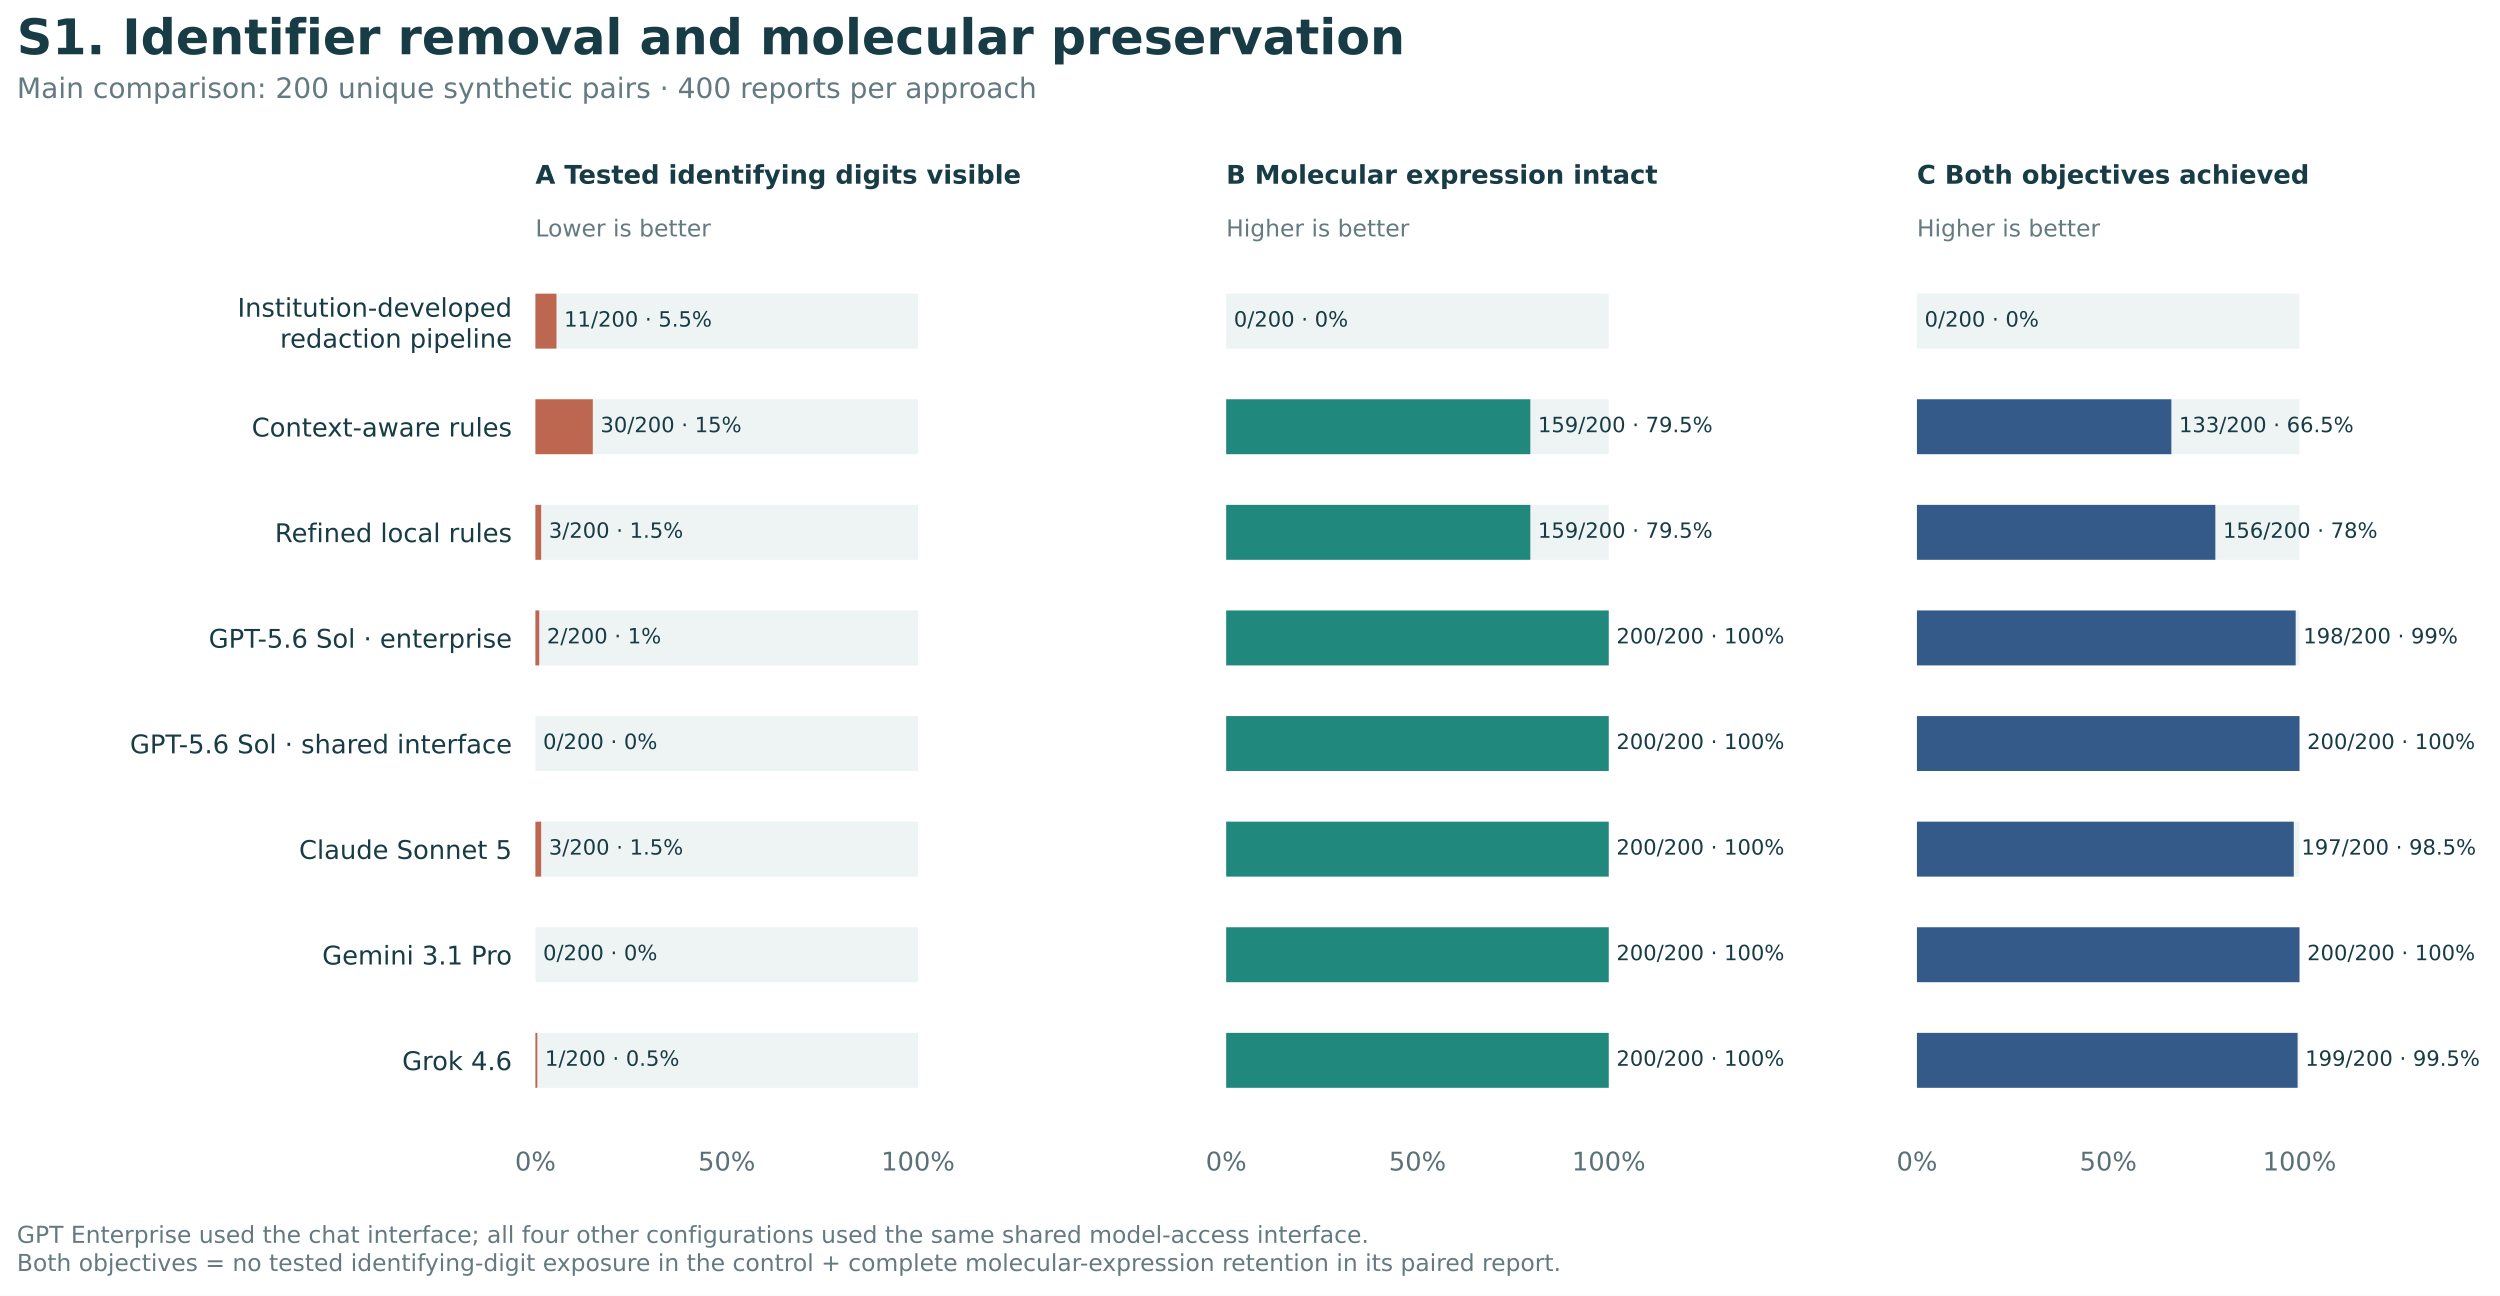
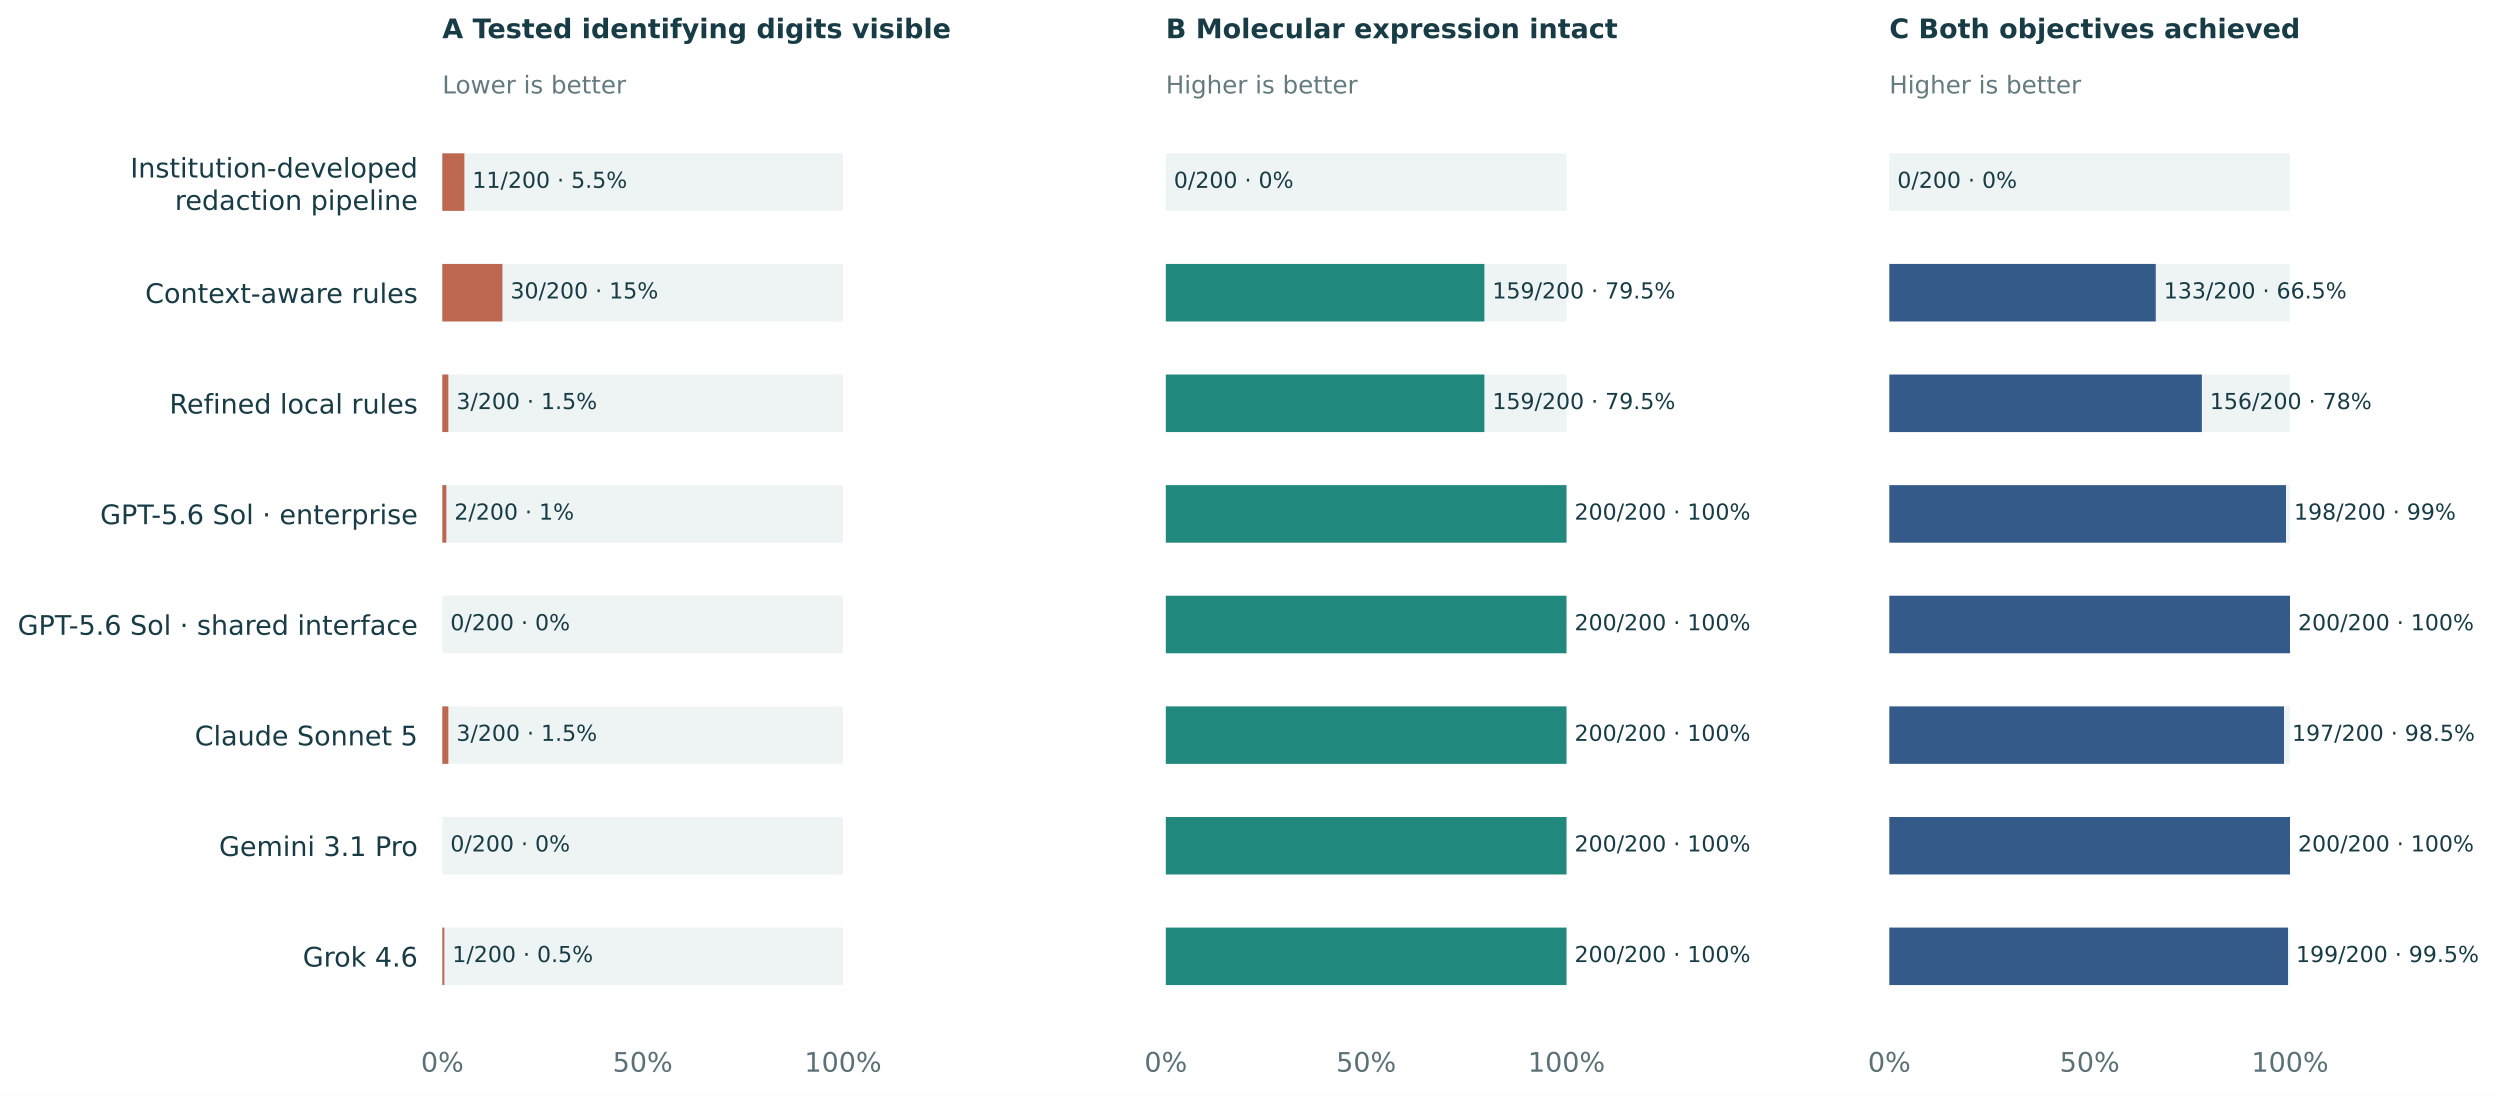
- <svg xmlns="http://www.w3.org/2000/svg" width="1067.4pt" height="553.267pt" viewBox="0 0 1067.4 553.267" version="1.1">
+ <svg xmlns="http://www.w3.org/2000/svg" width="1019.111pt" height="446.718pt" viewBox="0 0 1019.111 446.718" version="1.1">
  <defs>
    <style type="text/css">*{stroke-linejoin: round; stroke-linecap: butt}</style>
  </defs>
  <g id="figure_1">
    <g id="patch_1">
-       <path d="M 0 553.267  L 1067.4 553.267  L 1067.4 0  L 0 0  z " style="fill: #ffffff" />
+       <path d="M 0 446.718  L 1019.111 446.718  L 1019.111 0  L 0 0  z " style="fill: #ffffff" />
    </g>
    <g id="axes_1">
      <g id="patch_2">
-         <path d="M 228.6 481.392  L 470.344 481.392  L 470.344 108.432  L 228.6 108.432  z " style="fill: #ffffff" />
+         <path d="M 180.311 418.518  L 422.055 418.518  L 422.055 45.558  L 180.311 45.558  z " style="fill: #ffffff" />
      </g>
      <g id="patch_3">
-         <path d="M 228.6 125.385  L 391.941 125.385  L 391.941 148.83  L 228.6 148.83  z " clip-path="url(#pdbb8a0cc66)" style="fill: #eef3f3" />
+         <path d="M 180.311 62.511  L 343.652 62.511  L 343.652 85.956  L 180.311 85.956  z " clip-path="url(#p57d43b1dcf)" style="fill: #eef3f3" />
      </g>
      <g id="patch_4">
-         <path d="M 228.6 170.472  L 391.941 170.472  L 391.941 193.917  L 228.6 193.917  z " clip-path="url(#pdbb8a0cc66)" style="fill: #eef3f3" />
+         <path d="M 180.311 107.598  L 343.652 107.598  L 343.652 131.043  L 180.311 131.043  z " clip-path="url(#p57d43b1dcf)" style="fill: #eef3f3" />
      </g>
      <g id="patch_5">
-         <path d="M 228.6 215.559  L 391.941 215.559  L 391.941 239.004  L 228.6 239.004  z " clip-path="url(#pdbb8a0cc66)" style="fill: #eef3f3" />
+         <path d="M 180.311 152.685  L 343.652 152.685  L 343.652 176.13  L 180.311 176.13  z " clip-path="url(#p57d43b1dcf)" style="fill: #eef3f3" />
      </g>
      <g id="patch_6">
-         <path d="M 228.6 260.646  L 391.941 260.646  L 391.941 284.091  L 228.6 284.091  z " clip-path="url(#pdbb8a0cc66)" style="fill: #eef3f3" />
+         <path d="M 180.311 197.772  L 343.652 197.772  L 343.652 221.217  L 180.311 221.217  z " clip-path="url(#p57d43b1dcf)" style="fill: #eef3f3" />
      </g>
      <g id="patch_7">
-         <path d="M 228.6 305.733  L 391.941 305.733  L 391.941 329.178  L 228.6 329.178  z " clip-path="url(#pdbb8a0cc66)" style="fill: #eef3f3" />
+         <path d="M 180.311 242.859  L 343.652 242.859  L 343.652 266.304  L 180.311 266.304  z " clip-path="url(#p57d43b1dcf)" style="fill: #eef3f3" />
      </g>
      <g id="patch_8">
-         <path d="M 228.6 350.82  L 391.941 350.82  L 391.941 374.265  L 228.6 374.265  z " clip-path="url(#pdbb8a0cc66)" style="fill: #eef3f3" />
+         <path d="M 180.311 287.946  L 343.652 287.946  L 343.652 311.391  L 180.311 311.391  z " clip-path="url(#p57d43b1dcf)" style="fill: #eef3f3" />
      </g>
      <g id="patch_9">
-         <path d="M 228.6 395.907  L 391.941 395.907  L 391.941 419.352  L 228.6 419.352  z " clip-path="url(#pdbb8a0cc66)" style="fill: #eef3f3" />
+         <path d="M 180.311 333.033  L 343.652 333.033  L 343.652 356.479  L 180.311 356.479  z " clip-path="url(#p57d43b1dcf)" style="fill: #eef3f3" />
      </g>
      <g id="patch_10">
-         <path d="M 228.6 440.994  L 391.941 440.994  L 391.941 464.439  L 228.6 464.439  z " clip-path="url(#pdbb8a0cc66)" style="fill: #eef3f3" />
+         <path d="M 180.311 378.12  L 343.652 378.12  L 343.652 401.566  L 180.311 401.566  z " clip-path="url(#p57d43b1dcf)" style="fill: #eef3f3" />
      </g>
      <g id="patch_11">
-         <path d="M 228.6 125.385  L 237.584 125.385  L 237.584 148.83  L 228.6 148.83  z " clip-path="url(#pdbb8a0cc66)" style="fill: #bd6650" />
+         <path d="M 180.311 62.511  L 189.295 62.511  L 189.295 85.956  L 180.311 85.956  z " clip-path="url(#p57d43b1dcf)" style="fill: #bd6650" />
      </g>
      <g id="patch_12">
-         <path d="M 228.6 170.472  L 253.101 170.472  L 253.101 193.917  L 228.6 193.917  z " clip-path="url(#pdbb8a0cc66)" style="fill: #bd6650" />
+         <path d="M 180.311 107.598  L 204.812 107.598  L 204.812 131.043  L 180.311 131.043  z " clip-path="url(#p57d43b1dcf)" style="fill: #bd6650" />
      </g>
      <g id="patch_13">
-         <path d="M 228.6 215.559  L 231.05 215.559  L 231.05 239.004  L 228.6 239.004  z " clip-path="url(#pdbb8a0cc66)" style="fill: #bd6650" />
+         <path d="M 180.311 152.685  L 182.761 152.685  L 182.761 176.13  L 180.311 176.13  z " clip-path="url(#p57d43b1dcf)" style="fill: #bd6650" />
      </g>
      <g id="patch_14">
-         <path d="M 228.6 260.646  L 230.233 260.646  L 230.233 284.091  L 228.6 284.091  z " clip-path="url(#pdbb8a0cc66)" style="fill: #bd6650" />
+         <path d="M 180.311 197.772  L 181.945 197.772  L 181.945 221.217  L 180.311 221.217  z " clip-path="url(#p57d43b1dcf)" style="fill: #bd6650" />
      </g>
      <g id="patch_15">
-         <path d="M 228.6 305.733  L 228.6 305.733  L 228.6 329.178  L 228.6 329.178  z " clip-path="url(#pdbb8a0cc66)" style="fill: #bd6650" />
+         <path d="M 180.311 242.859  L 180.311 242.859  L 180.311 266.304  L 180.311 266.304  z " clip-path="url(#p57d43b1dcf)" style="fill: #bd6650" />
      </g>
      <g id="patch_16">
-         <path d="M 228.6 350.82  L 231.05 350.82  L 231.05 374.265  L 228.6 374.265  z " clip-path="url(#pdbb8a0cc66)" style="fill: #bd6650" />
+         <path d="M 180.311 287.946  L 182.761 287.946  L 182.761 311.391  L 180.311 311.391  z " clip-path="url(#p57d43b1dcf)" style="fill: #bd6650" />
      </g>
      <g id="patch_17">
-         <path d="M 228.6 395.907  L 228.6 395.907  L 228.6 419.352  L 228.6 419.352  z " clip-path="url(#pdbb8a0cc66)" style="fill: #bd6650" />
+         <path d="M 180.311 333.033  L 180.311 333.033  L 180.311 356.479  L 180.311 356.479  z " clip-path="url(#p57d43b1dcf)" style="fill: #bd6650" />
      </g>
      <g id="patch_18">
-         <path d="M 228.6 440.994  L 229.417 440.994  L 229.417 464.439  L 228.6 464.439  z " clip-path="url(#pdbb8a0cc66)" style="fill: #bd6650" />
+         <path d="M 180.311 378.12  L 181.128 378.12  L 181.128 401.566  L 180.311 401.566  z " clip-path="url(#p57d43b1dcf)" style="fill: #bd6650" />
      </g>
      <g id="matplotlib.axis_1">
        <g id="xtick_1">
          <g id="line2d_1" />
          <g id="text_1">
-             <text style="font-size: 11px; font-family: 'DejaVu Sans'; text-anchor: middle; fill: #5b7077" x="228.6" y="499.749" transform="rotate(-0 228.6 499.7494)">0%</text>
+             <text style="font-size: 11px; font-family: 'DejaVu Sans'; text-anchor: middle; fill: #5b7077" x="180.311" y="436.876" transform="rotate(-0 180.3111 436.8757)">0%</text>
          </g>
        </g>
        <g id="xtick_2">
          <g id="line2d_2" />
          <g id="text_2">
-             <text style="font-size: 11px; font-family: 'DejaVu Sans'; text-anchor: middle; fill: #5b7077" x="310.27" y="499.749" transform="rotate(-0 310.2703 499.7494)">50%</text>
+             <text style="font-size: 11px; font-family: 'DejaVu Sans'; text-anchor: middle; fill: #5b7077" x="261.981" y="436.876" transform="rotate(-0 261.9814 436.8757)">50%</text>
          </g>
        </g>
        <g id="xtick_3">
          <g id="line2d_3" />
          <g id="text_3">
-             <text style="font-size: 11px; font-family: 'DejaVu Sans'; text-anchor: middle; fill: #5b7077" x="391.941" y="499.749" transform="rotate(-0 391.9407 499.7494)">100%</text>
+             <text style="font-size: 11px; font-family: 'DejaVu Sans'; text-anchor: middle; fill: #5b7077" x="343.652" y="436.876" transform="rotate(-0 343.6518 436.8757)">100%</text>
          </g>
        </g>
      </g>
      <g id="matplotlib.axis_2">
        <g id="ytick_1">
          <g id="line2d_4" />
          <g id="text_4">
-             <text style="font-size: 11px; font-family: 'DejaVu Sans'; fill: #183c46" transform="translate(101.4105 135.2355)">Institution-developed</text>
-             <text style="font-size: 11px; font-family: 'DejaVu Sans'; fill: #183c46" transform="translate(119.5708 148.4385)">redaction pipeline</text>
+             <text style="font-size: 11px; font-family: 'DejaVu Sans'; fill: #183c46" transform="translate(53.12156 72.36181)">Institution-developed</text>
+             <text style="font-size: 11px; font-family: 'DejaVu Sans'; fill: #183c46" transform="translate(71.28187 85.56482)">redaction pipeline</text>
          </g>
        </g>
        <g id="ytick_2">
          <g id="line2d_5" />
          <g id="text_5">
-             <text style="font-size: 11px; font-family: 'DejaVu Sans'; text-anchor: end; fill: #183c46" x="218.6" y="186.374" transform="rotate(-0 218.6 186.3735)">Context-aware rules</text>
+             <text style="font-size: 11px; font-family: 'DejaVu Sans'; text-anchor: end; fill: #183c46" x="170.311" y="123.5" transform="rotate(-0 170.3111 123.4998)">Context-aware rules</text>
          </g>
        </g>
        <g id="ytick_3">
          <g id="line2d_6" />
          <g id="text_6">
-             <text style="font-size: 11px; font-family: 'DejaVu Sans'; text-anchor: end; fill: #183c46" x="218.6" y="231.461" transform="rotate(-0 218.6 231.4606)">Refined local rules</text>
+             <text style="font-size: 11px; font-family: 'DejaVu Sans'; text-anchor: end; fill: #183c46" x="170.311" y="168.587" transform="rotate(-0 170.3111 168.5869)">Refined local rules</text>
          </g>
        </g>
        <g id="ytick_4">
          <g id="line2d_7" />
          <g id="text_7">
-             <text style="font-size: 11px; font-family: 'DejaVu Sans'; text-anchor: end; fill: #183c46" x="218.6" y="276.548" transform="rotate(-0 218.6 276.5476)">GPT-5.6 Sol · enterprise</text>
+             <text style="font-size: 11px; font-family: 'DejaVu Sans'; text-anchor: end; fill: #183c46" x="170.311" y="213.674" transform="rotate(-0 170.3111 213.6739)">GPT-5.6 Sol · enterprise</text>
          </g>
        </g>
        <g id="ytick_5">
          <g id="line2d_8" />
          <g id="text_8">
-             <text style="font-size: 11px; font-family: 'DejaVu Sans'; text-anchor: end; fill: #183c46" x="218.6" y="321.635" transform="rotate(-0 218.6 321.6347)">GPT-5.6 Sol · shared interface</text>
+             <text style="font-size: 11px; font-family: 'DejaVu Sans'; text-anchor: end; fill: #183c46" x="170.311" y="258.761" transform="rotate(-0 170.3111 258.7609)">GPT-5.6 Sol · shared interface</text>
          </g>
        </g>
        <g id="ytick_6">
          <g id="line2d_9" />
          <g id="text_9">
-             <text style="font-size: 11px; font-family: 'DejaVu Sans'; text-anchor: end; fill: #183c46" x="218.6" y="366.722" transform="rotate(-0 218.6 366.7217)">Claude Sonnet 5</text>
+             <text style="font-size: 11px; font-family: 'DejaVu Sans'; text-anchor: end; fill: #183c46" x="170.311" y="303.848" transform="rotate(-0 170.3111 303.848)">Claude Sonnet 5</text>
          </g>
        </g>
        <g id="ytick_7">
          <g id="line2d_10" />
          <g id="text_10">
-             <text style="font-size: 11px; font-family: 'DejaVu Sans'; text-anchor: end; fill: #183c46" x="218.6" y="411.809" transform="rotate(-0 218.6 411.8087)">Gemini 3.1 Pro</text>
+             <text style="font-size: 11px; font-family: 'DejaVu Sans'; text-anchor: end; fill: #183c46" x="170.311" y="348.935" transform="rotate(-0 170.3111 348.935)">Gemini 3.1 Pro</text>
          </g>
        </g>
        <g id="ytick_8">
          <g id="line2d_11" />
          <g id="text_11">
-             <text style="font-size: 11px; font-family: 'DejaVu Sans'; text-anchor: end; fill: #183c46" x="218.6" y="456.896" transform="rotate(-0 218.6 456.8958)">Grok 4.6</text>
+             <text style="font-size: 11px; font-family: 'DejaVu Sans'; text-anchor: end; fill: #183c46" x="170.311" y="394.022" transform="rotate(-0 170.3111 394.0221)">Grok 4.6</text>
          </g>
        </g>
      </g>
      <g id="text_12">
-         <text style="font-size: 9px; font-family: 'DejaVu Sans'; text-anchor: start; fill: #183c46" x="240.851" y="139.445" transform="rotate(-0 240.8505 139.4452)">11/200 · 5.5%</text>
+         <text style="font-size: 9px; font-family: 'DejaVu Sans'; text-anchor: start; fill: #183c46" x="192.562" y="76.572" transform="rotate(-0 192.5616 76.57153)">11/200 · 5.5%</text>
      </g>
      <g id="text_13">
-         <text style="font-size: 9px; font-family: 'DejaVu Sans'; text-anchor: start; fill: #183c46" x="256.368" y="184.532" transform="rotate(-0 256.3679 184.5323)">30/200 · 15%</text>
+         <text style="font-size: 9px; font-family: 'DejaVu Sans'; text-anchor: start; fill: #183c46" x="208.079" y="121.659" transform="rotate(-0 208.079 121.6586)">30/200 · 15%</text>
      </g>
      <g id="text_14">
-         <text style="font-size: 9px; font-family: 'DejaVu Sans'; text-anchor: start; fill: #183c46" x="234.317" y="229.619" transform="rotate(-0 234.3169 229.6193)">3/200 · 1.5%</text>
+         <text style="font-size: 9px; font-family: 'DejaVu Sans'; text-anchor: start; fill: #183c46" x="186.028" y="166.746" transform="rotate(-0 186.028 166.7456)">3/200 · 1.5%</text>
      </g>
      <g id="text_15">
-         <text style="font-size: 9px; font-family: 'DejaVu Sans'; text-anchor: start; fill: #183c46" x="233.5" y="274.706" transform="rotate(-0 233.5002 274.7064)">2/200 · 1%</text>
+         <text style="font-size: 9px; font-family: 'DejaVu Sans'; text-anchor: start; fill: #183c46" x="185.211" y="211.833" transform="rotate(-0 185.2113 211.8327)">2/200 · 1%</text>
      </g>
      <g id="text_16">
-         <text style="font-size: 9px; font-family: 'DejaVu Sans'; text-anchor: start; fill: #183c46" x="231.867" y="319.793" transform="rotate(-0 231.8668 319.7934)">0/200 · 0%</text>
+         <text style="font-size: 9px; font-family: 'DejaVu Sans'; text-anchor: start; fill: #183c46" x="183.578" y="256.92" transform="rotate(-0 183.5779 256.9197)">0/200 · 0%</text>
      </g>
      <g id="text_17">
-         <text style="font-size: 9px; font-family: 'DejaVu Sans'; text-anchor: start; fill: #183c46" x="234.317" y="364.88" transform="rotate(-0 234.3169 364.8805)">3/200 · 1.5%</text>
+         <text style="font-size: 9px; font-family: 'DejaVu Sans'; text-anchor: start; fill: #183c46" x="186.028" y="302.007" transform="rotate(-0 186.028 302.0067)">3/200 · 1.5%</text>
      </g>
      <g id="text_18">
-         <text style="font-size: 9px; font-family: 'DejaVu Sans'; text-anchor: start; fill: #183c46" x="231.867" y="409.967" transform="rotate(-0 231.8668 409.9675)">0/200 · 0%</text>
+         <text style="font-size: 9px; font-family: 'DejaVu Sans'; text-anchor: start; fill: #183c46" x="183.578" y="347.094" transform="rotate(-0 183.5779 347.0938)">0/200 · 0%</text>
      </g>
      <g id="text_19">
-         <text style="font-size: 9px; font-family: 'DejaVu Sans'; text-anchor: start; fill: #183c46" x="232.684" y="455.055" transform="rotate(-0 232.6835 455.0545)">1/200 · 0.5%</text>
+         <text style="font-size: 9px; font-family: 'DejaVu Sans'; text-anchor: start; fill: #183c46" x="184.395" y="392.181" transform="rotate(-0 184.3946 392.1808)">1/200 · 0.5%</text>
      </g>
      <g id="text_20">
-         <text style="font-size: 10px; font-family: 'DejaVu Sans'; text-anchor: start; fill: #637a80" x="228.6" y="100.973" transform="rotate(-0 228.6 100.9728)">Lower is better</text>
+         <text style="font-size: 10px; font-family: 'DejaVu Sans'; text-anchor: start; fill: #637a80" x="180.311" y="38.099" transform="rotate(-0 180.3111 38.09908)">Lower is better</text>
      </g>
      <g id="text_21">
-         <text style="font-weight: 700; font-size: 11px; font-family: 'DejaVu Sans'; text-anchor: start; fill: #183c46" x="228.6" y="78.432" transform="rotate(-0 228.6 78.432)">A  Tested identifying digits visible</text>
+         <text style="font-weight: 700; font-size: 11px; font-family: 'DejaVu Sans'; text-anchor: start; fill: #183c46" x="180.311" y="15.558" transform="rotate(-0 180.3111 15.55828)">A  Tested identifying digits visible</text>
      </g>
    </g>
    <g id="axes_2">
      <g id="patch_19">
-         <path d="M 523.528 481.392  L 765.272 481.392  L 765.272 108.432  L 523.528 108.432  z " style="fill: #ffffff" />
+         <path d="M 475.239 418.518  L 716.983 418.518  L 716.983 45.558  L 475.239 45.558  z " style="fill: #ffffff" />
      </g>
      <g id="patch_20">
-         <path d="M 523.528 125.385  L 686.869 125.385  L 686.869 148.83  L 523.528 148.83  z " clip-path="url(#p8f6a09b029)" style="fill: #eef3f3" />
+         <path d="M 475.239 62.511  L 638.58 62.511  L 638.58 85.956  L 475.239 85.956  z " clip-path="url(#p6635a511fb)" style="fill: #eef3f3" />
      </g>
      <g id="patch_21">
-         <path d="M 523.528 170.472  L 686.869 170.472  L 686.869 193.917  L 523.528 193.917  z " clip-path="url(#p8f6a09b029)" style="fill: #eef3f3" />
+         <path d="M 475.239 107.598  L 638.58 107.598  L 638.58 131.043  L 475.239 131.043  z " clip-path="url(#p6635a511fb)" style="fill: #eef3f3" />
      </g>
      <g id="patch_22">
-         <path d="M 523.528 215.559  L 686.869 215.559  L 686.869 239.004  L 523.528 239.004  z " clip-path="url(#p8f6a09b029)" style="fill: #eef3f3" />
+         <path d="M 475.239 152.685  L 638.58 152.685  L 638.58 176.13  L 475.239 176.13  z " clip-path="url(#p6635a511fb)" style="fill: #eef3f3" />
      </g>
      <g id="patch_23">
-         <path d="M 523.528 260.646  L 686.869 260.646  L 686.869 284.091  L 523.528 284.091  z " clip-path="url(#p8f6a09b029)" style="fill: #eef3f3" />
+         <path d="M 475.239 197.772  L 638.58 197.772  L 638.58 221.217  L 475.239 221.217  z " clip-path="url(#p6635a511fb)" style="fill: #eef3f3" />
      </g>
      <g id="patch_24">
-         <path d="M 523.528 305.733  L 686.869 305.733  L 686.869 329.178  L 523.528 329.178  z " clip-path="url(#p8f6a09b029)" style="fill: #eef3f3" />
+         <path d="M 475.239 242.859  L 638.58 242.859  L 638.58 266.304  L 475.239 266.304  z " clip-path="url(#p6635a511fb)" style="fill: #eef3f3" />
      </g>
      <g id="patch_25">
-         <path d="M 523.528 350.82  L 686.869 350.82  L 686.869 374.265  L 523.528 374.265  z " clip-path="url(#p8f6a09b029)" style="fill: #eef3f3" />
+         <path d="M 475.239 287.946  L 638.58 287.946  L 638.58 311.391  L 475.239 311.391  z " clip-path="url(#p6635a511fb)" style="fill: #eef3f3" />
      </g>
      <g id="patch_26">
-         <path d="M 523.528 395.907  L 686.869 395.907  L 686.869 419.352  L 523.528 419.352  z " clip-path="url(#p8f6a09b029)" style="fill: #eef3f3" />
+         <path d="M 475.239 333.033  L 638.58 333.033  L 638.58 356.479  L 475.239 356.479  z " clip-path="url(#p6635a511fb)" style="fill: #eef3f3" />
      </g>
      <g id="patch_27">
-         <path d="M 523.528 440.994  L 686.869 440.994  L 686.869 464.439  L 523.528 464.439  z " clip-path="url(#p8f6a09b029)" style="fill: #eef3f3" />
+         <path d="M 475.239 378.12  L 638.58 378.12  L 638.58 401.566  L 475.239 401.566  z " clip-path="url(#p6635a511fb)" style="fill: #eef3f3" />
      </g>
      <g id="patch_28">
-         <path d="M 523.528 125.385  L 523.528 125.385  L 523.528 148.83  L 523.528 148.83  z " clip-path="url(#p8f6a09b029)" style="fill: #21887d" />
+         <path d="M 475.239 62.511  L 475.239 62.511  L 475.239 85.956  L 475.239 85.956  z " clip-path="url(#p6635a511fb)" style="fill: #21887d" />
      </g>
      <g id="patch_29">
-         <path d="M 523.528 170.472  L 653.384 170.472  L 653.384 193.917  L 523.528 193.917  z " clip-path="url(#p8f6a09b029)" style="fill: #21887d" />
+         <path d="M 475.239 107.598  L 605.095 107.598  L 605.095 131.043  L 475.239 131.043  z " clip-path="url(#p6635a511fb)" style="fill: #21887d" />
      </g>
      <g id="patch_30">
-         <path d="M 523.528 215.559  L 653.384 215.559  L 653.384 239.004  L 523.528 239.004  z " clip-path="url(#p8f6a09b029)" style="fill: #21887d" />
+         <path d="M 475.239 152.685  L 605.095 152.685  L 605.095 176.13  L 475.239 176.13  z " clip-path="url(#p6635a511fb)" style="fill: #21887d" />
      </g>
      <g id="patch_31">
-         <path d="M 523.528 260.646  L 686.869 260.646  L 686.869 284.091  L 523.528 284.091  z " clip-path="url(#p8f6a09b029)" style="fill: #21887d" />
+         <path d="M 475.239 197.772  L 638.58 197.772  L 638.58 221.217  L 475.239 221.217  z " clip-path="url(#p6635a511fb)" style="fill: #21887d" />
      </g>
      <g id="patch_32">
-         <path d="M 523.528 305.733  L 686.869 305.733  L 686.869 329.178  L 523.528 329.178  z " clip-path="url(#p8f6a09b029)" style="fill: #21887d" />
+         <path d="M 475.239 242.859  L 638.58 242.859  L 638.58 266.304  L 475.239 266.304  z " clip-path="url(#p6635a511fb)" style="fill: #21887d" />
      </g>
      <g id="patch_33">
-         <path d="M 523.528 350.82  L 686.869 350.82  L 686.869 374.265  L 523.528 374.265  z " clip-path="url(#p8f6a09b029)" style="fill: #21887d" />
+         <path d="M 475.239 287.946  L 638.58 287.946  L 638.58 311.391  L 475.239 311.391  z " clip-path="url(#p6635a511fb)" style="fill: #21887d" />
      </g>
      <g id="patch_34">
-         <path d="M 523.528 395.907  L 686.869 395.907  L 686.869 419.352  L 523.528 419.352  z " clip-path="url(#p8f6a09b029)" style="fill: #21887d" />
+         <path d="M 475.239 333.033  L 638.58 333.033  L 638.58 356.479  L 475.239 356.479  z " clip-path="url(#p6635a511fb)" style="fill: #21887d" />
      </g>
      <g id="patch_35">
-         <path d="M 523.528 440.994  L 686.869 440.994  L 686.869 464.439  L 523.528 464.439  z " clip-path="url(#p8f6a09b029)" style="fill: #21887d" />
+         <path d="M 475.239 378.12  L 638.58 378.12  L 638.58 401.566  L 475.239 401.566  z " clip-path="url(#p6635a511fb)" style="fill: #21887d" />
      </g>
      <g id="matplotlib.axis_3">
        <g id="xtick_4">
          <g id="line2d_12" />
          <g id="text_22">
-             <text style="font-size: 11px; font-family: 'DejaVu Sans'; text-anchor: middle; fill: #5b7077" x="523.528" y="499.749" transform="rotate(-0 523.5279 499.7494)">0%</text>
+             <text style="font-size: 11px; font-family: 'DejaVu Sans'; text-anchor: middle; fill: #5b7077" x="475.239" y="436.876" transform="rotate(-0 475.239 436.8757)">0%</text>
          </g>
        </g>
        <g id="xtick_5">
          <g id="line2d_13" />
          <g id="text_23">
-             <text style="font-size: 11px; font-family: 'DejaVu Sans'; text-anchor: middle; fill: #5b7077" x="605.198" y="499.749" transform="rotate(-0 605.1982 499.7494)">50%</text>
+             <text style="font-size: 11px; font-family: 'DejaVu Sans'; text-anchor: middle; fill: #5b7077" x="556.909" y="436.876" transform="rotate(-0 556.9093 436.8757)">50%</text>
          </g>
        </g>
        <g id="xtick_6">
          <g id="line2d_14" />
          <g id="text_24">
-             <text style="font-size: 11px; font-family: 'DejaVu Sans'; text-anchor: middle; fill: #5b7077" x="686.869" y="499.749" transform="rotate(-0 686.8686 499.7494)">100%</text>
+             <text style="font-size: 11px; font-family: 'DejaVu Sans'; text-anchor: middle; fill: #5b7077" x="638.58" y="436.876" transform="rotate(-0 638.5797 436.8757)">100%</text>
          </g>
        </g>
      </g>
      <g id="matplotlib.axis_4">
        <g id="ytick_9">
          <g id="line2d_15" />
        </g>
        <g id="ytick_10">
          <g id="line2d_16" />
        </g>
        <g id="ytick_11">
          <g id="line2d_17" />
        </g>
        <g id="ytick_12">
          <g id="line2d_18" />
        </g>
        <g id="ytick_13">
          <g id="line2d_19" />
        </g>
        <g id="ytick_14">
          <g id="line2d_20" />
        </g>
        <g id="ytick_15">
          <g id="line2d_21" />
        </g>
        <g id="ytick_16">
          <g id="line2d_22" />
        </g>
      </g>
      <g id="text_25">
-         <text style="font-size: 9px; font-family: 'DejaVu Sans'; text-anchor: start; fill: #183c46" x="526.795" y="139.445" transform="rotate(-0 526.7947 139.4452)">0/200 · 0%</text>
+         <text style="font-size: 9px; font-family: 'DejaVu Sans'; text-anchor: start; fill: #183c46" x="478.506" y="76.572" transform="rotate(-0 478.5058 76.57153)">0/200 · 0%</text>
      </g>
      <g id="text_26">
-         <text style="font-size: 9px; font-family: 'DejaVu Sans'; text-anchor: start; fill: #183c46" x="656.651" y="184.532" transform="rotate(-0 656.6505 184.5323)">159/200 · 79.5%</text>
+         <text style="font-size: 9px; font-family: 'DejaVu Sans'; text-anchor: start; fill: #183c46" x="608.362" y="121.659" transform="rotate(-0 608.3616 121.6586)">159/200 · 79.5%</text>
      </g>
      <g id="text_27">
-         <text style="font-size: 9px; font-family: 'DejaVu Sans'; text-anchor: start; fill: #183c46" x="656.651" y="229.619" transform="rotate(-0 656.6505 229.6193)">159/200 · 79.5%</text>
+         <text style="font-size: 9px; font-family: 'DejaVu Sans'; text-anchor: start; fill: #183c46" x="608.362" y="166.746" transform="rotate(-0 608.3616 166.7456)">159/200 · 79.5%</text>
      </g>
      <g id="text_28">
-         <text style="font-size: 9px; font-family: 'DejaVu Sans'; text-anchor: start; fill: #183c46" x="690.135" y="274.706" transform="rotate(-0 690.1354 274.7064)">200/200 · 100%</text>
+         <text style="font-size: 9px; font-family: 'DejaVu Sans'; text-anchor: start; fill: #183c46" x="641.846" y="211.833" transform="rotate(-0 641.8465 211.8327)">200/200 · 100%</text>
      </g>
      <g id="text_29">
-         <text style="font-size: 9px; font-family: 'DejaVu Sans'; text-anchor: start; fill: #183c46" x="690.135" y="319.793" transform="rotate(-0 690.1354 319.7934)">200/200 · 100%</text>
+         <text style="font-size: 9px; font-family: 'DejaVu Sans'; text-anchor: start; fill: #183c46" x="641.846" y="256.92" transform="rotate(-0 641.8465 256.9197)">200/200 · 100%</text>
      </g>
      <g id="text_30">
-         <text style="font-size: 9px; font-family: 'DejaVu Sans'; text-anchor: start; fill: #183c46" x="690.135" y="364.88" transform="rotate(-0 690.1354 364.8805)">200/200 · 100%</text>
+         <text style="font-size: 9px; font-family: 'DejaVu Sans'; text-anchor: start; fill: #183c46" x="641.846" y="302.007" transform="rotate(-0 641.8465 302.0067)">200/200 · 100%</text>
      </g>
      <g id="text_31">
-         <text style="font-size: 9px; font-family: 'DejaVu Sans'; text-anchor: start; fill: #183c46" x="690.135" y="409.967" transform="rotate(-0 690.1354 409.9675)">200/200 · 100%</text>
+         <text style="font-size: 9px; font-family: 'DejaVu Sans'; text-anchor: start; fill: #183c46" x="641.846" y="347.094" transform="rotate(-0 641.8465 347.0938)">200/200 · 100%</text>
      </g>
      <g id="text_32">
-         <text style="font-size: 9px; font-family: 'DejaVu Sans'; text-anchor: start; fill: #183c46" x="690.135" y="455.055" transform="rotate(-0 690.1354 455.0545)">200/200 · 100%</text>
+         <text style="font-size: 9px; font-family: 'DejaVu Sans'; text-anchor: start; fill: #183c46" x="641.846" y="392.181" transform="rotate(-0 641.8465 392.1808)">200/200 · 100%</text>
      </g>
      <g id="text_33">
-         <text style="font-size: 10px; font-family: 'DejaVu Sans'; text-anchor: start; fill: #637a80" x="523.528" y="100.973" transform="rotate(-0 523.5279 100.9728)">Higher is better</text>
+         <text style="font-size: 10px; font-family: 'DejaVu Sans'; text-anchor: start; fill: #637a80" x="475.239" y="38.099" transform="rotate(-0 475.239 38.09908)">Higher is better</text>
      </g>
      <g id="text_34">
-         <text style="font-weight: 700; font-size: 11px; font-family: 'DejaVu Sans'; text-anchor: start; fill: #183c46" x="523.528" y="78.432" transform="rotate(-0 523.5279 78.432)">B  Molecular expression intact</text>
+         <text style="font-weight: 700; font-size: 11px; font-family: 'DejaVu Sans'; text-anchor: start; fill: #183c46" x="475.239" y="15.558" transform="rotate(-0 475.239 15.55828)">B  Molecular expression intact</text>
      </g>
    </g>
    <g id="axes_3">
      <g id="patch_36">
-         <path d="M 818.456 481.392  L 1060.2 481.392  L 1060.2 108.432  L 818.456 108.432  z " style="fill: #ffffff" />
+         <path d="M 770.167 418.518  L 1011.911 418.518  L 1011.911 45.558  L 770.167 45.558  z " style="fill: #ffffff" />
      </g>
      <g id="patch_37">
-         <path d="M 818.456 125.385  L 981.796 125.385  L 981.796 148.83  L 818.456 148.83  z " clip-path="url(#p7316c3eb58)" style="fill: #eef3f3" />
+         <path d="M 770.167 62.511  L 933.508 62.511  L 933.508 85.956  L 770.167 85.956  z " clip-path="url(#p2837d4d5ce)" style="fill: #eef3f3" />
      </g>
      <g id="patch_38">
-         <path d="M 818.456 170.472  L 981.796 170.472  L 981.796 193.917  L 818.456 193.917  z " clip-path="url(#p7316c3eb58)" style="fill: #eef3f3" />
+         <path d="M 770.167 107.598  L 933.508 107.598  L 933.508 131.043  L 770.167 131.043  z " clip-path="url(#p2837d4d5ce)" style="fill: #eef3f3" />
      </g>
      <g id="patch_39">
-         <path d="M 818.456 215.559  L 981.796 215.559  L 981.796 239.004  L 818.456 239.004  z " clip-path="url(#p7316c3eb58)" style="fill: #eef3f3" />
+         <path d="M 770.167 152.685  L 933.508 152.685  L 933.508 176.13  L 770.167 176.13  z " clip-path="url(#p2837d4d5ce)" style="fill: #eef3f3" />
      </g>
      <g id="patch_40">
-         <path d="M 818.456 260.646  L 981.796 260.646  L 981.796 284.091  L 818.456 284.091  z " clip-path="url(#p7316c3eb58)" style="fill: #eef3f3" />
+         <path d="M 770.167 197.772  L 933.508 197.772  L 933.508 221.217  L 770.167 221.217  z " clip-path="url(#p2837d4d5ce)" style="fill: #eef3f3" />
      </g>
      <g id="patch_41">
-         <path d="M 818.456 305.733  L 981.796 305.733  L 981.796 329.178  L 818.456 329.178  z " clip-path="url(#p7316c3eb58)" style="fill: #eef3f3" />
+         <path d="M 770.167 242.859  L 933.508 242.859  L 933.508 266.304  L 770.167 266.304  z " clip-path="url(#p2837d4d5ce)" style="fill: #eef3f3" />
      </g>
      <g id="patch_42">
-         <path d="M 818.456 350.82  L 981.796 350.82  L 981.796 374.265  L 818.456 374.265  z " clip-path="url(#p7316c3eb58)" style="fill: #eef3f3" />
+         <path d="M 770.167 287.946  L 933.508 287.946  L 933.508 311.391  L 770.167 311.391  z " clip-path="url(#p2837d4d5ce)" style="fill: #eef3f3" />
      </g>
      <g id="patch_43">
-         <path d="M 818.456 395.907  L 981.796 395.907  L 981.796 419.352  L 818.456 419.352  z " clip-path="url(#p7316c3eb58)" style="fill: #eef3f3" />
+         <path d="M 770.167 333.033  L 933.508 333.033  L 933.508 356.479  L 770.167 356.479  z " clip-path="url(#p2837d4d5ce)" style="fill: #eef3f3" />
      </g>
      <g id="patch_44">
-         <path d="M 818.456 440.994  L 981.796 440.994  L 981.796 464.439  L 818.456 464.439  z " clip-path="url(#p7316c3eb58)" style="fill: #eef3f3" />
+         <path d="M 770.167 378.12  L 933.508 378.12  L 933.508 401.566  L 770.167 401.566  z " clip-path="url(#p2837d4d5ce)" style="fill: #eef3f3" />
      </g>
      <g id="patch_45">
-         <path d="M 818.456 125.385  L 818.456 125.385  L 818.456 148.83  L 818.456 148.83  z " clip-path="url(#p7316c3eb58)" style="fill: #345a89" />
+         <path d="M 770.167 62.511  L 770.167 62.511  L 770.167 85.956  L 770.167 85.956  z " clip-path="url(#p2837d4d5ce)" style="fill: #345a89" />
      </g>
      <g id="patch_46">
-         <path d="M 818.456 170.472  L 927.077 170.472  L 927.077 193.917  L 818.456 193.917  z " clip-path="url(#p7316c3eb58)" style="fill: #345a89" />
+         <path d="M 770.167 107.598  L 878.788 107.598  L 878.788 131.043  L 770.167 131.043  z " clip-path="url(#p2837d4d5ce)" style="fill: #345a89" />
      </g>
      <g id="patch_47">
-         <path d="M 818.456 215.559  L 945.862 215.559  L 945.862 239.004  L 818.456 239.004  z " clip-path="url(#p7316c3eb58)" style="fill: #345a89" />
+         <path d="M 770.167 152.685  L 897.573 152.685  L 897.573 176.13  L 770.167 176.13  z " clip-path="url(#p2837d4d5ce)" style="fill: #345a89" />
      </g>
      <g id="patch_48">
-         <path d="M 818.456 260.646  L 980.163 260.646  L 980.163 284.091  L 818.456 284.091  z " clip-path="url(#p7316c3eb58)" style="fill: #345a89" />
+         <path d="M 770.167 197.772  L 931.874 197.772  L 931.874 221.217  L 770.167 221.217  z " clip-path="url(#p2837d4d5ce)" style="fill: #345a89" />
      </g>
      <g id="patch_49">
-         <path d="M 818.456 305.733  L 981.796 305.733  L 981.796 329.178  L 818.456 329.178  z " clip-path="url(#p7316c3eb58)" style="fill: #345a89" />
+         <path d="M 770.167 242.859  L 933.508 242.859  L 933.508 266.304  L 770.167 266.304  z " clip-path="url(#p2837d4d5ce)" style="fill: #345a89" />
      </g>
      <g id="patch_50">
-         <path d="M 818.456 350.82  L 979.346 350.82  L 979.346 374.265  L 818.456 374.265  z " clip-path="url(#p7316c3eb58)" style="fill: #345a89" />
+         <path d="M 770.167 287.946  L 931.057 287.946  L 931.057 311.391  L 770.167 311.391  z " clip-path="url(#p2837d4d5ce)" style="fill: #345a89" />
      </g>
      <g id="patch_51">
-         <path d="M 818.456 395.907  L 981.796 395.907  L 981.796 419.352  L 818.456 419.352  z " clip-path="url(#p7316c3eb58)" style="fill: #345a89" />
+         <path d="M 770.167 333.033  L 933.508 333.033  L 933.508 356.479  L 770.167 356.479  z " clip-path="url(#p2837d4d5ce)" style="fill: #345a89" />
      </g>
      <g id="patch_52">
-         <path d="M 818.456 440.994  L 980.98 440.994  L 980.98 464.439  L 818.456 464.439  z " clip-path="url(#p7316c3eb58)" style="fill: #345a89" />
+         <path d="M 770.167 378.12  L 932.691 378.12  L 932.691 401.566  L 770.167 401.566  z " clip-path="url(#p2837d4d5ce)" style="fill: #345a89" />
      </g>
      <g id="matplotlib.axis_5">
        <g id="xtick_7">
          <g id="line2d_23" />
          <g id="text_35">
-             <text style="font-size: 11px; font-family: 'DejaVu Sans'; text-anchor: middle; fill: #5b7077" x="818.456" y="499.749" transform="rotate(-0 818.4558 499.7494)">0%</text>
+             <text style="font-size: 11px; font-family: 'DejaVu Sans'; text-anchor: middle; fill: #5b7077" x="770.167" y="436.876" transform="rotate(-0 770.1669 436.8757)">0%</text>
          </g>
        </g>
        <g id="xtick_8">
          <g id="line2d_24" />
          <g id="text_36">
-             <text style="font-size: 11px; font-family: 'DejaVu Sans'; text-anchor: middle; fill: #5b7077" x="900.126" y="499.749" transform="rotate(-0 900.1261 499.7494)">50%</text>
+             <text style="font-size: 11px; font-family: 'DejaVu Sans'; text-anchor: middle; fill: #5b7077" x="851.837" y="436.876" transform="rotate(-0 851.8372 436.8757)">50%</text>
          </g>
        </g>
        <g id="xtick_9">
          <g id="line2d_25" />
          <g id="text_37">
-             <text style="font-size: 11px; font-family: 'DejaVu Sans'; text-anchor: middle; fill: #5b7077" x="981.796" y="499.749" transform="rotate(-0 981.7965 499.7494)">100%</text>
+             <text style="font-size: 11px; font-family: 'DejaVu Sans'; text-anchor: middle; fill: #5b7077" x="933.508" y="436.876" transform="rotate(-0 933.5076 436.8757)">100%</text>
          </g>
        </g>
      </g>
      <g id="matplotlib.axis_6">
        <g id="ytick_17">
          <g id="line2d_26" />
        </g>
        <g id="ytick_18">
          <g id="line2d_27" />
        </g>
        <g id="ytick_19">
          <g id="line2d_28" />
        </g>
        <g id="ytick_20">
          <g id="line2d_29" />
        </g>
        <g id="ytick_21">
          <g id="line2d_30" />
        </g>
        <g id="ytick_22">
          <g id="line2d_31" />
        </g>
        <g id="ytick_23">
          <g id="line2d_32" />
        </g>
        <g id="ytick_24">
          <g id="line2d_33" />
        </g>
      </g>
      <g id="text_38">
-         <text style="font-size: 9px; font-family: 'DejaVu Sans'; text-anchor: start; fill: #183c46" x="821.723" y="139.445" transform="rotate(-0 821.7226 139.4452)">0/200 · 0%</text>
+         <text style="font-size: 9px; font-family: 'DejaVu Sans'; text-anchor: start; fill: #183c46" x="773.434" y="76.572" transform="rotate(-0 773.4337 76.57153)">0/200 · 0%</text>
      </g>
      <g id="text_39">
-         <text style="font-size: 9px; font-family: 'DejaVu Sans'; text-anchor: start; fill: #183c46" x="930.344" y="184.532" transform="rotate(-0 930.3442 184.5323)">133/200 · 66.5%</text>
+         <text style="font-size: 9px; font-family: 'DejaVu Sans'; text-anchor: start; fill: #183c46" x="882.055" y="121.659" transform="rotate(-0 882.0553 121.6586)">133/200 · 66.5%</text>
      </g>
      <g id="text_40">
-         <text style="font-size: 9px; font-family: 'DejaVu Sans'; text-anchor: start; fill: #183c46" x="949.128" y="229.619" transform="rotate(-0 949.1283 229.6193)">156/200 · 78%</text>
+         <text style="font-size: 9px; font-family: 'DejaVu Sans'; text-anchor: start; fill: #183c46" x="900.839" y="166.746" transform="rotate(-0 900.8394 166.7456)">156/200 · 78%</text>
      </g>
      <g id="text_41">
-         <text style="font-size: 9px; font-family: 'DejaVu Sans'; text-anchor: start; fill: #183c46" x="983.43" y="274.706" transform="rotate(-0 983.4299 274.7064)">198/200 · 99%</text>
+         <text style="font-size: 9px; font-family: 'DejaVu Sans'; text-anchor: start; fill: #183c46" x="935.141" y="211.833" transform="rotate(-0 935.141 211.8327)">198/200 · 99%</text>
      </g>
      <g id="text_42">
-         <text style="font-size: 9px; font-family: 'DejaVu Sans'; text-anchor: start; fill: #183c46" x="985.063" y="319.793" transform="rotate(-0 985.0633 319.7934)">200/200 · 100%</text>
+         <text style="font-size: 9px; font-family: 'DejaVu Sans'; text-anchor: start; fill: #183c46" x="936.774" y="256.92" transform="rotate(-0 936.7744 256.9197)">200/200 · 100%</text>
      </g>
      <g id="text_43">
-         <text style="font-size: 9px; font-family: 'DejaVu Sans'; text-anchor: start; fill: #183c46" x="982.613" y="364.88" transform="rotate(-0 982.6132 364.8805)">197/200 · 98.5%</text>
+         <text style="font-size: 9px; font-family: 'DejaVu Sans'; text-anchor: start; fill: #183c46" x="934.324" y="302.007" transform="rotate(-0 934.3243 302.0067)">197/200 · 98.5%</text>
      </g>
      <g id="text_44">
-         <text style="font-size: 9px; font-family: 'DejaVu Sans'; text-anchor: start; fill: #183c46" x="985.063" y="409.967" transform="rotate(-0 985.0633 409.9675)">200/200 · 100%</text>
+         <text style="font-size: 9px; font-family: 'DejaVu Sans'; text-anchor: start; fill: #183c46" x="936.774" y="347.094" transform="rotate(-0 936.7744 347.0938)">200/200 · 100%</text>
      </g>
      <g id="text_45">
-         <text style="font-size: 9px; font-family: 'DejaVu Sans'; text-anchor: start; fill: #183c46" x="984.247" y="455.055" transform="rotate(-0 984.2466 455.0545)">199/200 · 99.5%</text>
+         <text style="font-size: 9px; font-family: 'DejaVu Sans'; text-anchor: start; fill: #183c46" x="935.958" y="392.181" transform="rotate(-0 935.9577 392.1808)">199/200 · 99.5%</text>
      </g>
      <g id="text_46">
-         <text style="font-size: 10px; font-family: 'DejaVu Sans'; text-anchor: start; fill: #637a80" x="818.456" y="100.973" transform="rotate(-0 818.4558 100.9728)">Higher is better</text>
+         <text style="font-size: 10px; font-family: 'DejaVu Sans'; text-anchor: start; fill: #637a80" x="770.167" y="38.099" transform="rotate(-0 770.1669 38.09908)">Higher is better</text>
      </g>
      <g id="text_47">
-         <text style="font-weight: 700; font-size: 11px; font-family: 'DejaVu Sans'; text-anchor: start; fill: #183c46" x="818.456" y="78.432" transform="rotate(-0 818.4558 78.432)">C  Both objectives achieved</text>
-       </g>
-     </g>
-     <g id="text_48">
-       <text style="font-weight: 700; font-size: 21px; font-family: 'DejaVu Sans'; text-anchor: start; fill: #183c46" x="7.2" y="23.157" transform="rotate(-0 7.2 23.15672)">S1. Identifier removal and molecular preservation</text>
-     </g>
-     <g id="text_49">
-       <text style="font-size: 12px; font-family: 'DejaVu Sans'; text-anchor: start; fill: #637a80" x="7.2" y="41.832" transform="rotate(-0 7.2 41.832)">Main comparison: 200 unique synthetic pairs · 400 reports per approach</text>
-     </g>
-     <g id="text_50">
-       <text style="font-size: 10px; font-family: 'DejaVu Sans'; fill: #637a80" transform="translate(7.2 530.6613)">GPT Enterprise used the chat interface; all four other configurations used the same shared model-access interface.</text>
-       <text style="font-size: 10px; font-family: 'DejaVu Sans'; fill: #637a80" transform="translate(7.2 542.664)">Both objectives = no tested identifying-digit exposure in the control + complete molecular-expression retention in its paired report.</text>
+         <text style="font-weight: 700; font-size: 11px; font-family: 'DejaVu Sans'; text-anchor: start; fill: #183c46" x="770.167" y="15.558" transform="rotate(-0 770.1669 15.55828)">C  Both objectives achieved</text>
+       </g>
    </g>
  </g>
  <defs>
-     <clipPath id="pdbb8a0cc66">
-       <rect x="228.6" y="108.432" width="241.744" height="372.96" />
+     <clipPath id="p57d43b1dcf">
+       <rect x="180.311" y="45.558" width="241.744" height="372.96" />
    </clipPath>
-     <clipPath id="p8f6a09b029">
-       <rect x="523.528" y="108.432" width="241.744" height="372.96" />
+     <clipPath id="p6635a511fb">
+       <rect x="475.239" y="45.558" width="241.744" height="372.96" />
    </clipPath>
-     <clipPath id="p7316c3eb58">
-       <rect x="818.456" y="108.432" width="241.744" height="372.96" />
+     <clipPath id="p2837d4d5ce">
+       <rect x="770.167" y="45.558" width="241.744" height="372.96" />
    </clipPath>
  </defs>
</svg>
